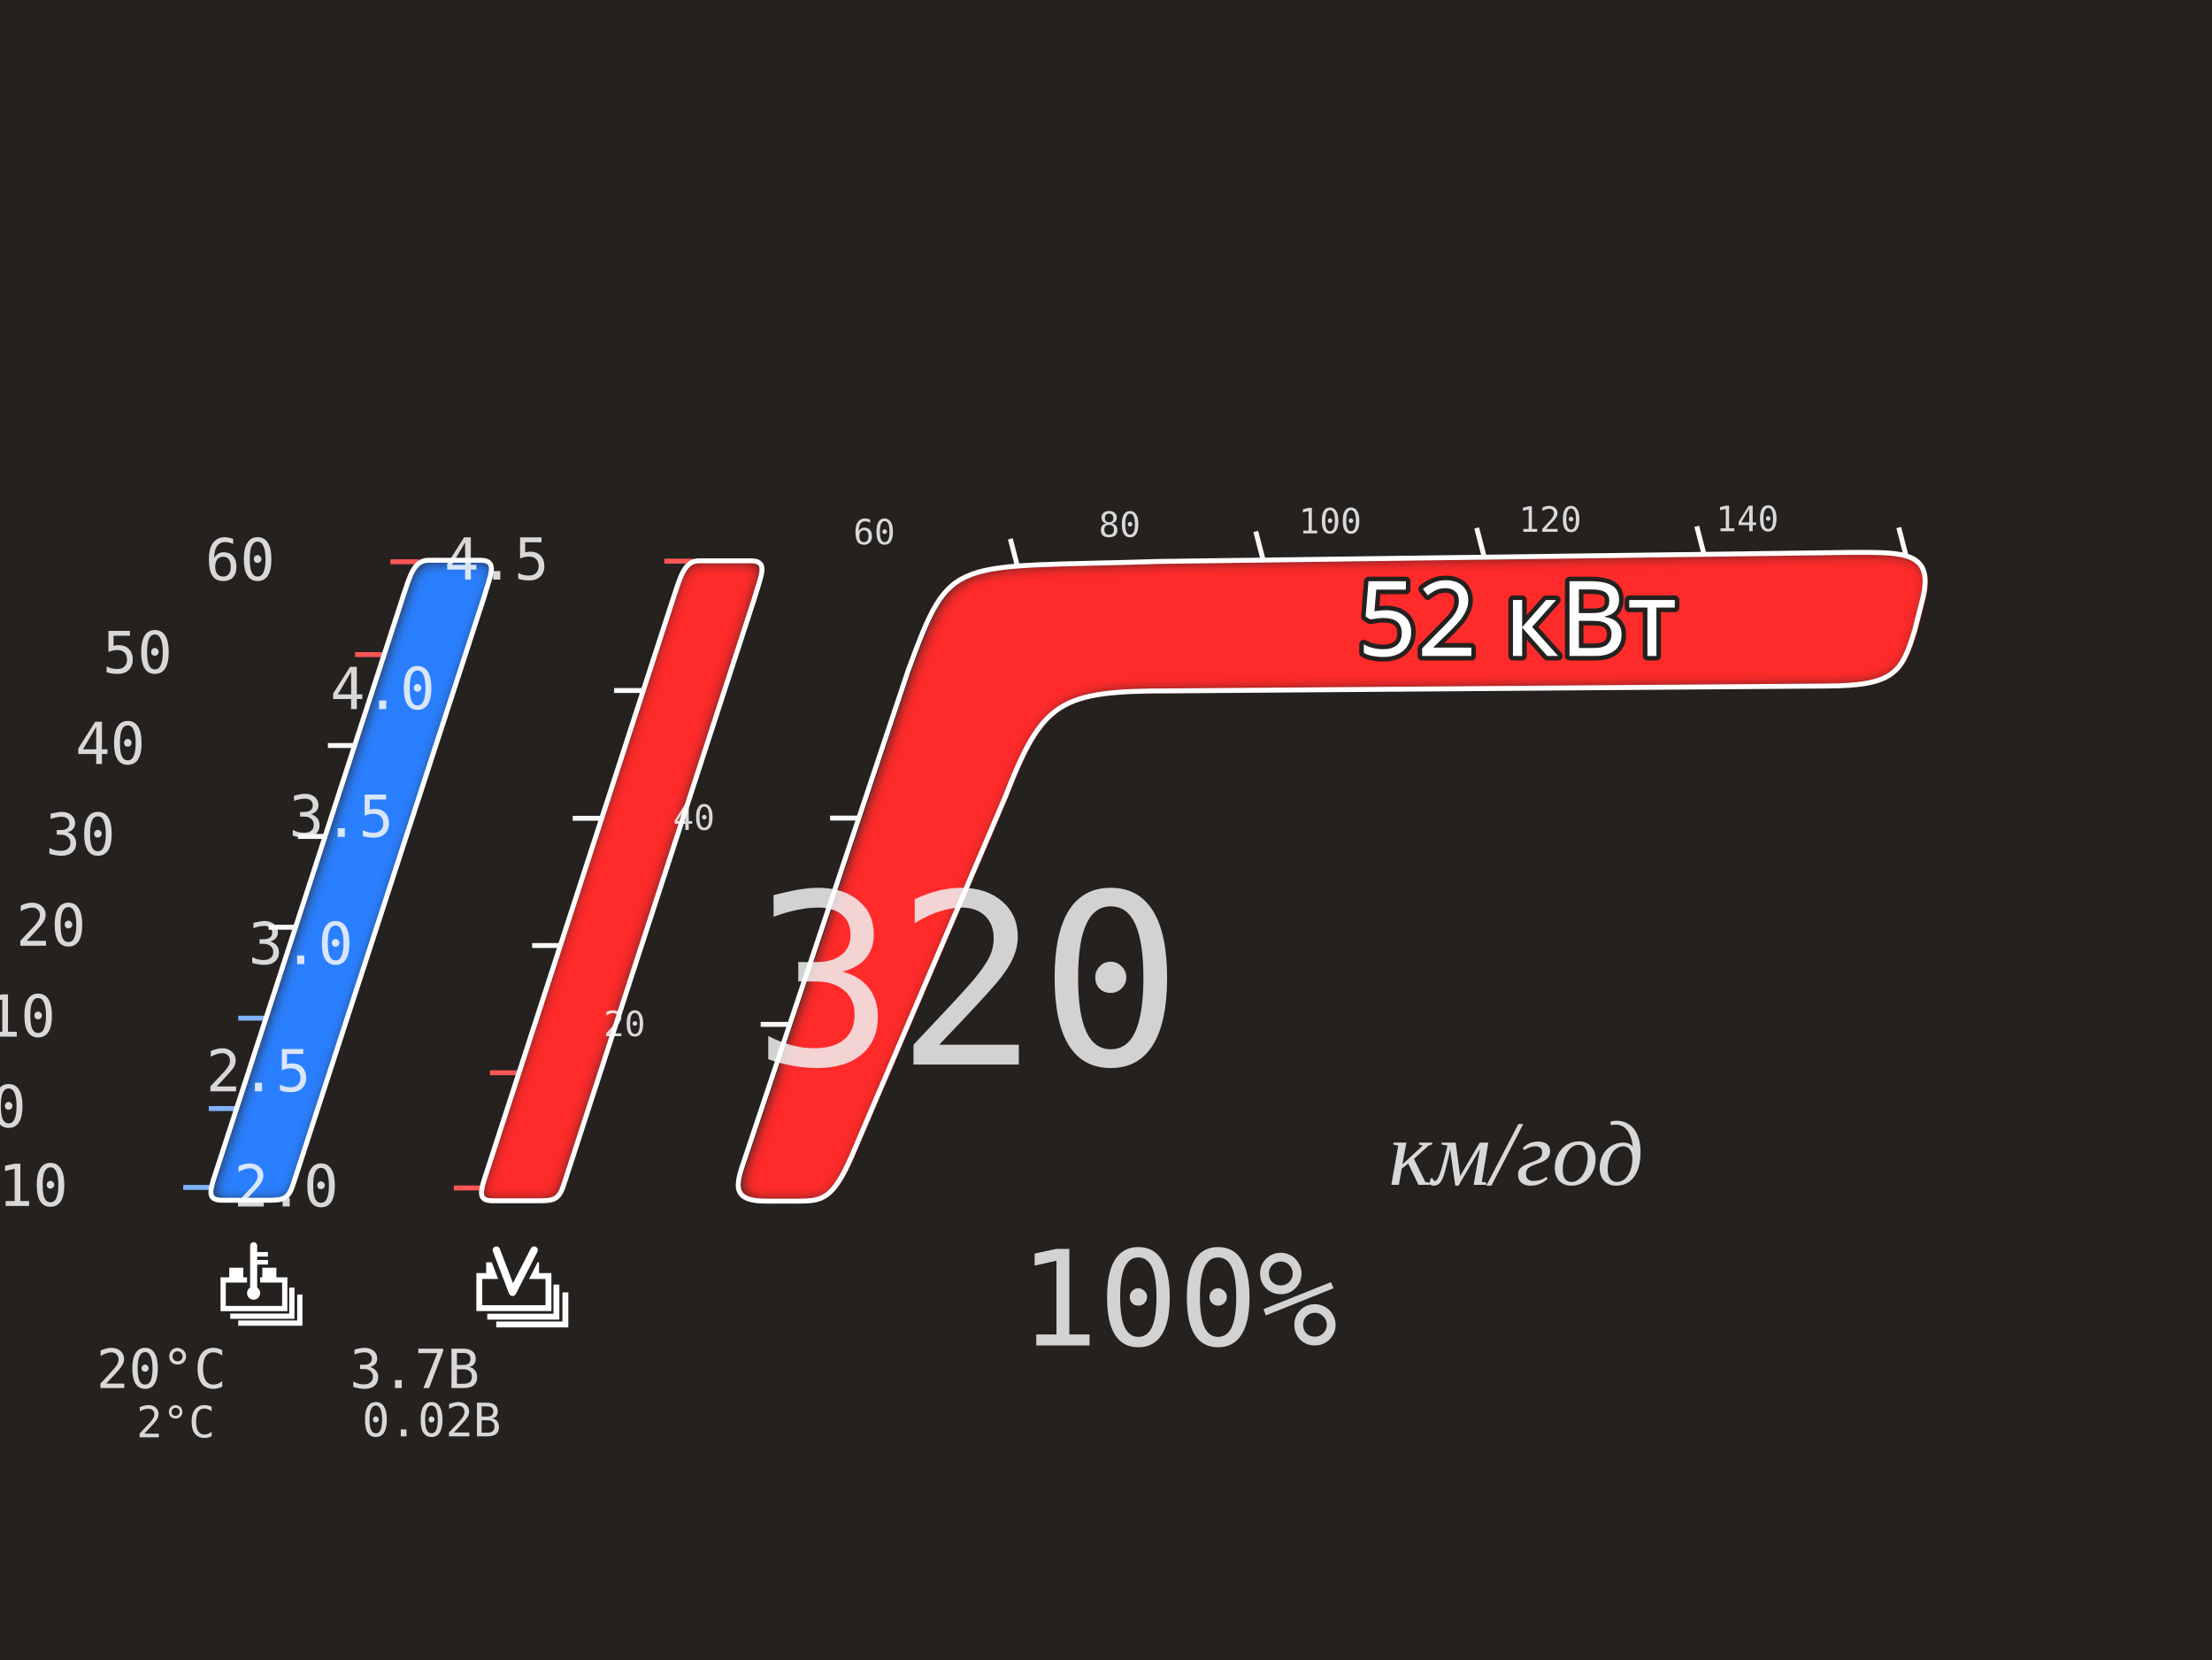
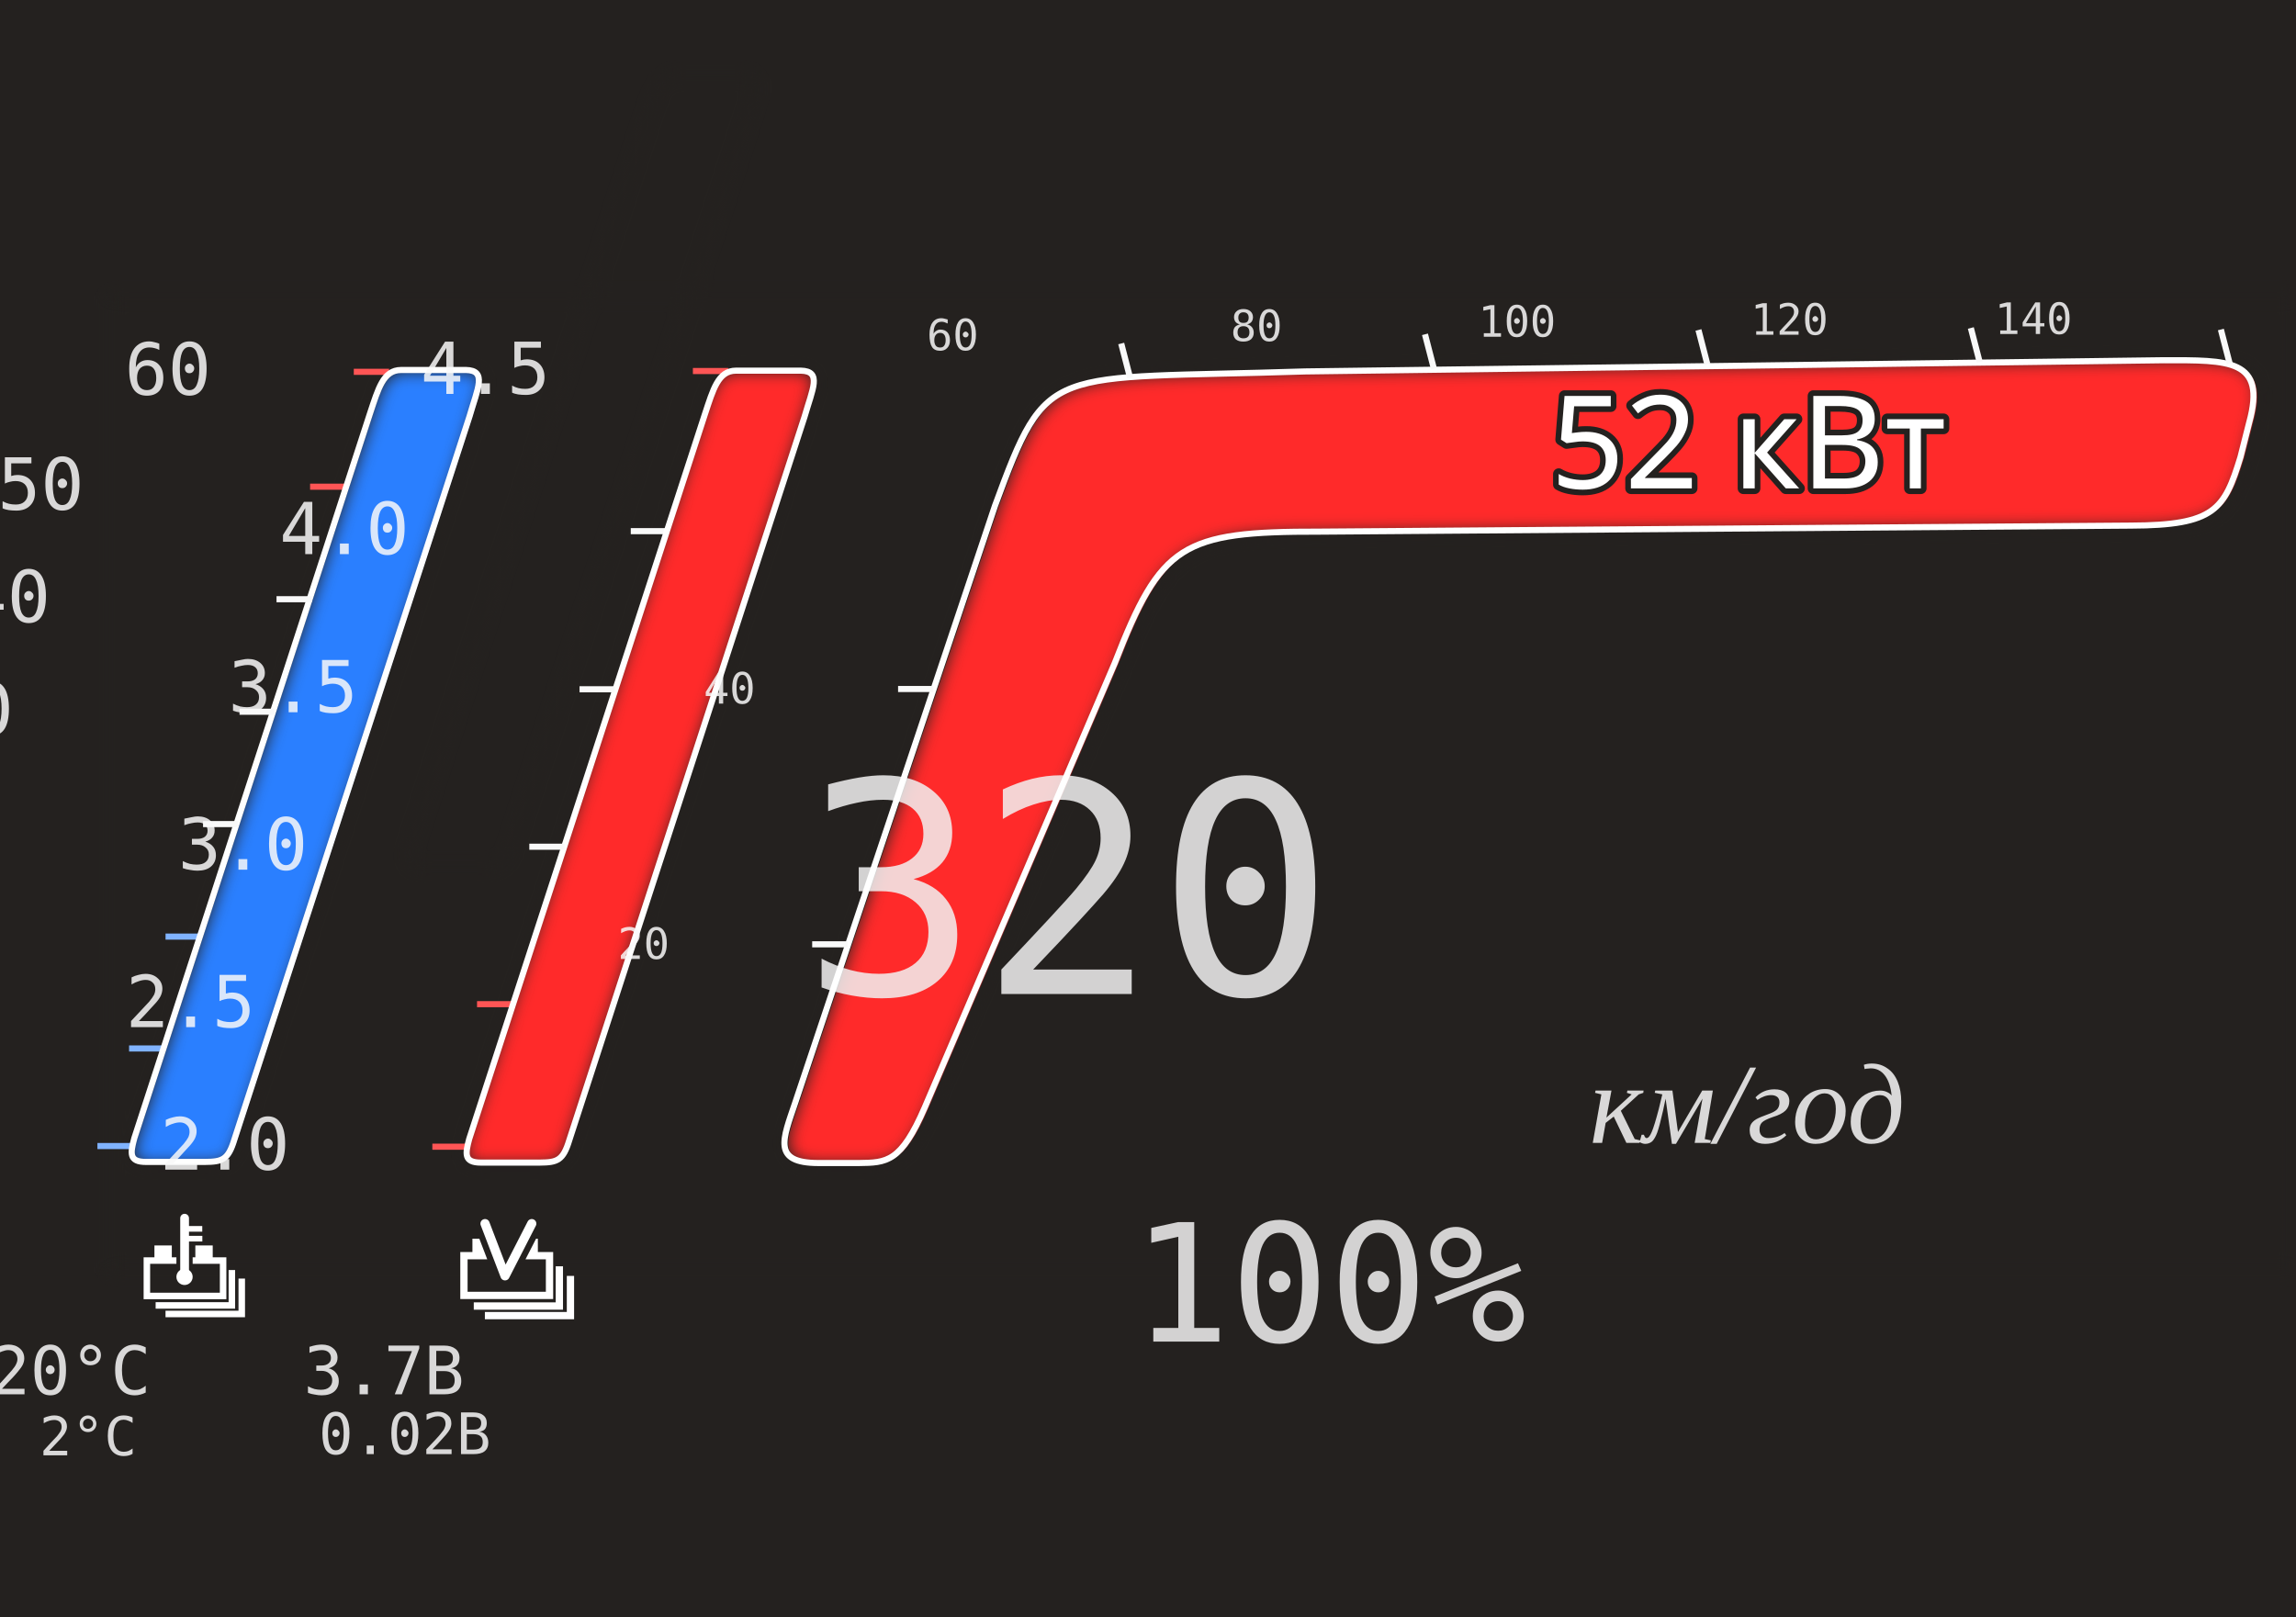
- <svg xmlns="http://www.w3.org/2000/svg" viewBox="0 0 169.333 127" version="1.1" id="svg1" xml:space="preserve">
+ <svg xmlns="http://www.w3.org/2000/svg" viewBox="8 20 142 100" version="1.1" id="svg1" xml:space="preserve">
  <defs id="defs1">
    <filter style="color-interpolation-filters: sRGB" id="filter1" x="-0.008" y="-0.016" width="1.017" height="1.032">
      <feGaussianBlur stdDeviation="0.496" id="feGaussianBlur1" />
    </filter>
  </defs>
  <rect style="fill:#2a7fff;fill-opacity:1;stroke:none;stroke-width:2.116;stroke-linecap:butt;stroke-linejoin:round;stroke-dasharray:none;stroke-dashoffset:17583.1;stroke-opacity:1;paint-order:stroke fill markers" id="batteryTemperature" width="11.878" height="51.962" x="43.875" y="44.989" transform="matrix(1,0,-0.311336,0.9502999,0,0)" />
  <rect style="fill:#ff2a2a;fill-opacity:1;stroke:none;stroke-width:2.116;stroke-linecap:butt;stroke-linejoin:round;stroke-dasharray:none;stroke-dashoffset:17583.1;stroke-opacity:1;paint-order:stroke fill markers" id="batteryVoltage" width="10.166" height="53.211" x="64.755" y="44.797" transform="matrix(1,0,-0.311336,0.9502999,0,0)" ry="1.533" />
  <path style="display:inline;fill:none;fill-opacity:1;stroke:#ff2a2a;stroke-width:14;stroke-linecap:butt;stroke-linejoin:round;stroke-dasharray:none;stroke-dashoffset:4652.2;stroke-opacity:1;paint-order:stroke fill markers" d="M 58.47,94.415 72.552,59.176 C 76.835,47.707 75.711,47.51 97.348,47.536 l 50.636,-0.13" id="powerValue" />
  <path id="" style="display:inline;fill:#24211f;fill-opacity:1;stroke:none;stroke-width:1.818;stroke-linecap:round;stroke-linejoin:round" d="M 0,-2 V 129 H 169.333 V -2 Z m 142.065,44.318 c 4.001,-0.001 6.365,-0.098 5.274,3.861 l -0.541,2.133 c -0.985,3.216 -1.562,4.223 -6.782,4.237 l -50.172,0.372 c -8.531,-0.016 -9.81,0.783 -12.663,8.123 L 65.424,88.55 c -1.471,3.401 -2.357,3.408 -4.08,3.429 h -2.484 c -2.899,-0.002 -2.207,-1.474 -1.447,-3.727 L 69.767,51.328 c 3.295,-8.948 3.161,-7.796 19.186,-8.316 z M 32.957,42.991 h 4.014 c 1.316,0.029 0.724,1.124 0.223,2.861 L 22.648,90.592 c -0.384,1.258 -0.738,1.379 -1.83,1.387 h -3.635 c -1.069,0 -0.967,-0.553 -0.721,-1.468 l 14.584,-44.857 c 0.501,-1.496 0.804,-2.658 1.912,-2.662 z m 20.52,0 h 4.014 c 1.316,0.029 0.724,1.124 0.223,2.861 L 43.167,90.592 c -0.384,1.258 -0.738,1.379 -1.83,1.387 h -3.635 c -1.069,0 -0.967,-0.553 -0.722,-1.468 l 14.585,-44.857 c 0.501,-1.496 0.804,-2.658 1.912,-2.662 z" />
  <path id="path1" style="display:inline;fill:#24211f;fill-opacity:1;stroke:none;stroke-width:1.818;stroke-linecap:round;stroke-linejoin:round;filter:url(#filter1)" d="M 14.758,38.32 V 98.648 H 156.906 V 38.32 Z m 127.307,3.998 c 4.001,-0.001 6.364,-0.097 5.273,3.861 l -0.539,2.133 c -0.985,3.216 -1.564,4.223 -6.783,4.236 l -50.172,0.373 c -8.531,-0.016 -9.809,0.783 -12.662,8.123 L 65.424,88.549 c -1.471,3.401 -2.357,3.409 -4.08,3.43 h -2.484 c -2.899,-0.002 -2.207,-1.473 -1.447,-3.727 L 69.768,51.328 c 3.295,-8.948 3.16,-7.796 19.186,-8.316 z M 32.957,42.99 h 4.014 c 1.316,0.029 0.724,1.124 0.223,2.861 L 22.648,90.592 c -0.384,1.258 -0.74,1.378 -1.832,1.387 h -3.635 c -1.069,0 -0.966,-0.552 -0.721,-1.467 L 31.045,45.654 c 0.501,-1.496 0.804,-2.66 1.912,-2.664 z m 20.52,0 h 4.014 c 1.316,0.029 0.724,1.124 0.223,2.861 L 43.168,90.592 c -0.384,1.258 -0.738,1.378 -1.83,1.387 h -3.637 c -1.069,0 -0.966,-0.552 -0.721,-1.467 L 51.564,45.654 c 0.501,-1.496 0.804,-2.66 1.912,-2.664 z M 49.93,24.654 h 4.014 c 1.316,0.029 0.724,1.124 0.223,2.861 L 39.622,72.256 c -0.384,1.258 -0.74,1.378 -1.832,1.387 h -3.635 c -1.069,0 -0.966,-0.552 -0.721,-1.467 L 48.018,27.318 c 0.501,-1.496 0.804,-2.66 1.912,-2.664 z" />
  <text style="font-style:normal;font-variant:normal;font-weight:normal;font-stretch:normal;font-size:18.231px;font-family:Consolas;-inkscape-font-specification:'Open Sans';text-align:end;writing-mode:lr-tb;direction:ltr;text-anchor:start;fill:#f2f2f2;fill-opacity:0.845;stroke-width:15.193;stroke-linejoin:round;stroke-dashoffset:17583.1;paint-order:stroke fill markers" x="93.455" id="text1">
    <tspan id="speedSpan" style="font-style:normal;font-variant:normal;font-weight:normal;font-stretch:normal;font-family:Consolas;-inkscape-font-specification:Consolas;text-align:end;text-anchor:end;stroke-width:15.193" x="123.455" y="81.489">320</tspan>
  </text>
  <text style="font-style:normal;font-variant:normal;font-weight:normal;font-stretch:normal;font-size:10.144px;font-family:Consolas;-inkscape-font-specification:'Open Sans';text-align:end;writing-mode:lr-tb;direction:ltr;text-anchor:start;fill:#f2f2f2;fill-opacity:0.845;stroke-width:8.453;stroke-linejoin:round;stroke-dashoffset:17583.1;paint-order:stroke fill markers" x="104.044" id="text1-1" y="57.651">
    <tspan id="socSpan" style="font-style:normal;font-variant:normal;font-weight:normal;font-stretch:normal;font-family:Consolas;-inkscape-font-specification:Consolas;text-align:end;text-anchor:end;stroke-width:8.453" x="120.736" y="102.99">100%</tspan>
  </text>
  <text style="font-style:normal;font-variant:normal;font-weight:normal;font-stretch:normal;font-size:8px;font-family:Consolas;-inkscape-font-specification:'Open Sans';text-align:end;writing-mode:lr-tb;direction:ltr;text-anchor:start;fill:#ffffff;fill-opacity:1;stroke:#24211f;stroke-width:0.7;stroke-linejoin:round;stroke-dasharray:none;stroke-dashoffset:17583.1;stroke-opacity:1;paint-order:stroke fill markers" x="112.823" id="text2">
    <tspan id="powerSpan" style="font-style:normal;font-variant:normal;font-weight:normal;font-stretch:normal;font-size:8px;font-family:Gadugi;-inkscape-font-specification:Gadugi;text-align:end;text-anchor:end;fill:#ffffff;fill-opacity:1;stroke:#24211f;stroke-width:0.7;stroke-dasharray:none;stroke-opacity:1" x="142.823" y="50.211">52 кВт</tspan>
  </text>
  <text style="font-style:normal;font-variant:normal;font-weight:normal;font-stretch:normal;font-size:4.134px;font-family:Consolas;-inkscape-font-specification:'Open Sans';text-align:end;writing-mode:lr-tb;direction:ltr;text-anchor:start;fill:#f9f9f9;fill-opacity:0.845;stroke-width:3.445;stroke-linejoin:round;stroke-dashoffset:17583.1;paint-order:stroke fill markers" x="37.379" id="text3">
    <tspan id="batteryVoltageSpan" style="font-style:normal;font-variant:normal;font-weight:normal;font-stretch:normal;-inkscape-font-specification:'Open Sans';text-align:end;text-anchor:end;fill:#f9f9f9;stroke-width:3.445" x="44.182" y="106.252">3.7В</tspan>
  </text>
  <text style="font-style:normal;font-variant:normal;font-weight:normal;font-stretch:normal;font-size:3.539px;font-family:Consolas;-inkscape-font-specification:'Open Sans';text-align:end;writing-mode:lr-tb;direction:ltr;text-anchor:start;fill:#f9f9f9;fill-opacity:0.845;stroke-width:2.95;stroke-linejoin:round;stroke-dashoffset:17583.1;paint-order:stroke fill markers" x="38.931" id="text3-2" y="18.988">
    <tspan id="batteryVoltageDiffSpan" style="font-style:normal;font-variant:normal;font-weight:normal;font-stretch:normal;-inkscape-font-specification:'Open Sans';text-align:end;text-anchor:end;fill:#f9f9f9;stroke-width:2.95" x="44.755" y="109.951">0.02В</tspan>
  </text>
  <text style="font-style:normal;font-variant:normal;font-weight:normal;font-stretch:normal;font-size:4.134px;font-family:Consolas;-inkscape-font-specification:'Open Sans';text-align:end;writing-mode:lr-tb;direction:ltr;text-anchor:start;fill:#f9f9f9;fill-opacity:0.845;stroke-width:3.445;stroke-linejoin:round;stroke-dashoffset:17583.1;paint-order:stroke fill markers" x="17.99" id="text4">
    <tspan id="batteryTemperatureSpan" style="font-style:normal;font-variant:normal;font-weight:normal;font-stretch:normal;-inkscape-font-specification:'Open Sans';text-align:end;text-anchor:end;fill:#f9f9f9;stroke-width:3.445" x="24.793" y="106.252">20°C</tspan>
  </text>
  <text style="font-style:normal;font-variant:normal;font-weight:normal;font-stretch:normal;font-size:3.332px;font-family:Consolas;-inkscape-font-specification:'Open Sans';text-align:end;writing-mode:lr-tb;direction:ltr;text-anchor:start;fill:#f9f9f9;fill-opacity:0.845;stroke-width:2.777;stroke-linejoin:round;stroke-dashoffset:17583.1;paint-order:stroke fill markers" x="16.988" id="text4-6" y="24.389">
    <tspan id="batteryTemperatureDiffSpan" style="font-style:normal;font-variant:normal;font-weight:normal;font-stretch:normal;-inkscape-font-specification:'Open Sans';text-align:end;text-anchor:end;fill:#f9f9f9;stroke-width:2.777" x="22.471" y="110.022">2°C</tspan>
  </text>
  <text style="font-style:normal;font-variant:normal;font-weight:normal;font-stretch:normal;font-size:4.442px;font-family:Consolas;-inkscape-font-specification:'Open Sans';text-align:end;writing-mode:lr-tb;direction:ltr;text-anchor:start;fill:#f9f9f9;fill-opacity:0.845;stroke-width:3.702;stroke-linejoin:round;stroke-dashoffset:17583.1;paint-order:stroke fill markers" x="5.92" y="92.309" id="text1-5-4-2">
    <tspan id="tspan1-9-8-7" style="font-style:normal;font-variant:normal;font-weight:normal;font-stretch:normal;-inkscape-font-specification:'Open Sans';text-align:end;text-anchor:end;fill:#f9f9f9;stroke-width:3.702" x="13.229" y="92.309">-10</tspan>
  </text>
  <text style="       font-size: 7.056px;       text-align: start;       writing-mode: lr-tb;       direction: ltr;       text-anchor: start;       fill: #f9f9f9;       fill-opacity: 0.845;       stroke-width: 15.193;       stroke-linejoin: round;       stroke-dashoffset: 17583.1;       paint-order: stroke fill markers;     " x="99.251" y="90.699" id="text1-8">
    <tspan id="tspan1-2" style="         font-style: italic;         font-variant: normal;         font-weight: normal;         font-stretch: normal;         font-size: 7.056px;         -inkscape-font-specification: &quot;Open Sans Italic&quot;;         stroke-width: 15.193;         fill: #f9f9f9;       " x="99.251" y="90.699">
 
 км/год

 </tspan>
  </text>
  <path style="fill:#f9f9f9;stroke:#80b3ff;stroke-width:0.378;stroke-linecap:butt;stroke-linejoin:miter;stroke-dasharray:none;stroke-opacity:1" d="m 14.025,90.892 h 2.183" id="path2" />
  <g id="g3" transform="translate(0.4474228,-1.782501)">
    <text style="font-style:normal;font-variant:normal;font-weight:normal;font-stretch:normal;font-size:4.442px;font-family:Consolas;-inkscape-font-specification:'Open Sans';text-align:end;writing-mode:lr-tb;direction:ltr;text-anchor:start;fill:#f9f9f9;fill-opacity:0.845;stroke-width:3.702;stroke-linejoin:round;stroke-dashoffset:17583.1;paint-order:stroke fill markers" x="18.818" y="53.306" id="text1-5-4-2-9-7-0">
      <tspan id="tspan1-9-8-7-98-1-3" style="font-style:normal;font-variant:normal;font-weight:normal;font-stretch:normal;-inkscape-font-specification:'Open Sans';text-align:end;text-anchor:end;fill:#f9f9f9;stroke-width:3.702" x="26.127" y="53.306">50</tspan>
    </text>
    <path style="fill:#f9f9f9;stroke:#ff5555;stroke-width:0.378;stroke-linecap:butt;stroke-linejoin:miter;stroke-dasharray:none;stroke-opacity:1" d="m 26.731,51.889 h 2.183" id="path2-8-8-7" />
  </g>
  <text style="font-style:normal;font-variant:normal;font-weight:normal;font-stretch:normal;font-size:4.442px;font-family:Consolas;-inkscape-font-specification:'Open Sans';text-align:end;writing-mode:lr-tb;direction:ltr;text-anchor:start;fill:#f9f9f9;fill-opacity:0.845;stroke-width:3.702;stroke-linejoin:round;stroke-dashoffset:17583.1;paint-order:stroke fill markers" x="21.776" y="44.417" id="text1-5-4-2-9-7-0-3">
    <tspan id="tspan1-9-8-7-98-1-3-9" style="font-style:normal;font-variant:normal;font-weight:normal;font-stretch:normal;-inkscape-font-specification:'Open Sans';text-align:end;text-anchor:end;fill:#f9f9f9;stroke-width:3.702" x="29.085" y="44.417">60</tspan>
  </text>
  <path style="fill:#ff8080;stroke:#ff5555;stroke-width:0.378;stroke-linecap:butt;stroke-linejoin:miter;stroke-dasharray:none;stroke-opacity:1" d="m 29.881,43 h 2.183" id="path2-8-8-7-2" />
  <g id="g10" transform="translate(-10.74846,32.9675)">
    <text style="font-style:normal;font-variant:normal;font-weight:normal;font-stretch:normal;font-size:4.442px;font-family:Consolas;-inkscape-font-specification:'Open Sans';text-align:end;writing-mode:lr-tb;direction:ltr;text-anchor:start;fill:#f9f9f9;fill-opacity:0.845;stroke-width:3.702;stroke-linejoin:round;stroke-dashoffset:17583.1;paint-order:stroke fill markers" x="18.818" y="53.306" id="text9">
      <tspan id="tspan9" style="font-style:normal;font-variant:normal;font-weight:normal;font-stretch:normal;-inkscape-font-specification:'Open Sans';text-align:end;text-anchor:end;fill:#f9f9f9;stroke-width:3.702" x="26.127" y="53.306">0</tspan>
    </text>
    <path style="fill:#f9f9f9;stroke:#80b3ff;stroke-width:0.378;stroke-linecap:butt;stroke-linejoin:miter;stroke-dasharray:none;stroke-opacity:1" d="m 26.731,51.889 h 2.183" id="path10" />
  </g>
  <g id="g9" transform="translate(-8.492784,26.0475)">
    <text style="font-style:normal;font-variant:normal;font-weight:normal;font-stretch:normal;font-size:4.442px;font-family:Consolas;-inkscape-font-specification:'Open Sans';text-align:end;writing-mode:lr-tb;direction:ltr;text-anchor:start;fill:#f9f9f9;fill-opacity:0.845;stroke-width:3.702;stroke-linejoin:round;stroke-dashoffset:17583.1;paint-order:stroke fill markers" x="18.818" y="53.306" id="text8">
      <tspan id="tspan8" style="font-style:normal;font-variant:normal;font-weight:normal;font-stretch:normal;-inkscape-font-specification:'Open Sans';text-align:end;text-anchor:end;fill:#f9f9f9;stroke-width:3.702" x="26.127" y="53.306">10</tspan>
    </text>
    <path style="fill:#f9f9f9;stroke:#80b3ff;stroke-width:0.378;stroke-linecap:butt;stroke-linejoin:miter;stroke-dasharray:none;stroke-opacity:1" d="m 26.731,51.889 h 2.183" id="path9" />
  </g>
  <path d="m 32.804,42.886 h 4.014 c 1.316,0.029 0.724,1.124 0.223,2.861 L 22.495,90.488 c -0.384,1.258 -0.74,1.378 -1.832,1.387 h -3.635 c -1.069,0 -0.966,-0.552 -0.721,-1.467 L 30.892,45.551 c 0.501,-1.496 0.804,-2.66 1.912,-2.664 z" style="display:inline;fill:none;fill-opacity:1;stroke:#ffffff;stroke-width:0.378;stroke-linecap:round;stroke-linejoin:round;stroke-dasharray:none" id="path1-7" />
  <text style="font-style:normal;font-variant:normal;font-weight:normal;font-stretch:normal;font-size:4.442px;font-family:Consolas;-inkscape-font-specification:'Open Sans';text-align:end;writing-mode:lr-tb;direction:ltr;text-anchor:start;fill:#f9f9f9;fill-opacity:0.845;stroke-width:3.702;stroke-linejoin:round;stroke-dashoffset:17583.1;paint-order:stroke fill markers" x="26.634" y="92.351" id="text1-5-4-2-0">
    <tspan id="tspan1-9-8-7-5" style="font-style:normal;font-variant:normal;font-weight:normal;font-stretch:normal;-inkscape-font-specification:'Open Sans';text-align:end;text-anchor:end;fill:#f9f9f9;stroke-width:3.702" x="33.943" y="92.351">2.0</tspan>
  </text>
  <path style="fill:#f9f9f9;stroke:#ff5555;stroke-width:0.378;stroke-linecap:butt;stroke-linejoin:miter;stroke-dasharray:none;stroke-opacity:1" d="m 34.739,90.933 h 2.183" id="path2-1" />
  <g id="g11" transform="translate(-9.227573,-41.34834)">
    <text style="font-style:normal;font-variant:normal;font-weight:normal;font-stretch:normal;font-size:4.442px;font-family:Consolas;-inkscape-font-specification:'Open Sans';text-align:end;writing-mode:lr-tb;direction:ltr;text-anchor:start;fill:#f9f9f9;fill-opacity:0.845;stroke-width:3.702;stroke-linejoin:round;stroke-dashoffset:17583.1;paint-order:stroke fill markers" x="48.599" y="95.622" id="text1-5-4-2-9-1">
      <tspan id="tspan1-9-8-7-98-4" style="font-style:normal;font-variant:normal;font-weight:normal;font-stretch:normal;-inkscape-font-specification:'Open Sans';text-align:end;text-anchor:end;fill:#f9f9f9;stroke-width:3.702" x="55.909" y="95.622">4.0</tspan>
    </text>
    <path style="fill:#aaeeff;stroke:#f9f9f9;stroke-width:0.378;stroke-linecap:butt;stroke-linejoin:miter;stroke-dasharray:none;stroke-opacity:1" d="m 56.238,94.205 h 2.183" id="path2-8-5" />
  </g>
  <text style="font-style:normal;font-variant:normal;font-weight:normal;font-stretch:normal;font-size:4.442px;font-family:Consolas;-inkscape-font-specification:'Open Sans';text-align:end;writing-mode:lr-tb;direction:ltr;text-anchor:start;fill:#f9f9f9;fill-opacity:0.845;stroke-width:3.702;stroke-linejoin:round;stroke-dashoffset:17583.1;paint-order:stroke fill markers" x="42.749" y="44.368" id="text1-5-4-2-9-7-0-3-9">
    <tspan id="tspan1-9-8-7-98-1-3-9-9" style="font-style:normal;font-variant:normal;font-weight:normal;font-stretch:normal;-inkscape-font-specification:'Open Sans';text-align:end;text-anchor:end;fill:#f9f9f9;stroke-width:3.702" x="50.059" y="44.368">4.5</tspan>
  </text>
  <path style="fill:#ff8080;stroke:#ff5555;stroke-width:0.378;stroke-linecap:butt;stroke-linejoin:miter;stroke-dasharray:none;stroke-opacity:1" d="m 50.854,42.951 h 2.183" id="path2-8-8-7-2-9" />
  <g id="g14" transform="translate(-18.73477,-12.08834)">
    <text style="font-style:normal;font-variant:normal;font-weight:normal;font-stretch:normal;font-size:4.442px;font-family:Consolas;-inkscape-font-specification:'Open Sans';text-align:end;writing-mode:lr-tb;direction:ltr;text-anchor:start;fill:#f9f9f9;fill-opacity:0.845;stroke-width:3.702;stroke-linejoin:round;stroke-dashoffset:17583.1;paint-order:stroke fill markers" x="48.599" y="95.622" id="text13">
      <tspan id="tspan13" style="font-style:normal;font-variant:normal;font-weight:normal;font-stretch:normal;-inkscape-font-specification:'Open Sans';text-align:end;text-anchor:end;fill:#f9f9f9;stroke-width:3.702" x="55.909" y="95.622">2.5</tspan>
    </text>
    <path style="fill:#aaeeff;stroke:#ff5555;stroke-width:0.378;stroke-linecap:butt;stroke-linejoin:miter;stroke-dasharray:none;stroke-opacity:1" d="m 56.238,94.205 h 2.183" id="path13" />
  </g>
  <path d="m 53.518,42.928 h 4.014 c 1.316,0.029 0.724,1.124 0.223,2.861 L 43.209,90.529 c -0.384,1.258 -0.74,1.379 -1.832,1.387 h -3.635 c -1.069,0 -0.966,-0.552 -0.721,-1.467 L 51.606,45.592 c 0.501,-1.496 0.804,-2.66 1.912,-2.664 z" style="display:inline;fill:none;fill-opacity:1;stroke:#ffffff;stroke-width:0.378;stroke-linecap:round;stroke-linejoin:round;stroke-dasharray:none" id="path1-7-9" />
  <path d="m 141.831,42.283 c 4.001,-0.001 6.364,-0.097 5.273,3.861 l -0.539,2.133 c -0.985,3.216 -1.564,4.223 -6.783,4.236 l -50.172,0.373 c -8.531,-0.016 -9.809,0.783 -12.662,8.123 l -11.758,27.504 c -1.471,3.401 -2.357,3.409 -4.08,3.43 h -2.484 c -2.899,-0.002 -2.207,-1.473 -1.447,-3.727 l 12.355,-36.924 c 3.295,-8.948 3.16,-7.796 19.186,-8.316 z" style="display:inline;fill:none;fill-opacity:1;stroke:#ffffff;stroke-width:0.378;stroke-linecap:round;stroke-linejoin:round;stroke-dasharray:none" id="path1-9" />
  <g id="g2" transform="translate(2.093574,0.6923904)">
    <text style="font-style:normal;font-variant:normal;font-weight:normal;font-stretch:normal;font-size:2.667px;font-family:Consolas;-inkscape-font-specification:'Open Sans';text-align:end;writing-mode:lr-tb;direction:ltr;text-anchor:start;fill:#f9f9f9;fill-opacity:0.845;stroke-width:3.702;stroke-linejoin:round;stroke-dashoffset:17583.1;paint-order:stroke fill markers" x="48.032" y="78.623" id="text1-5-4-2-9-7-2">
      <tspan id="tspan1-9-8-7-98-1-5" style="font-style:normal;font-variant:normal;font-weight:normal;font-stretch:normal;font-size:2.667px;-inkscape-font-specification:'Open Sans';text-align:end;text-anchor:end;fill:#f9f9f9;stroke-width:3.702" x="55.341" y="78.623">20</tspan>
    </text>
    <path style="fill:#f9f9f9;stroke:#f9f9f9;stroke-width:0.378;stroke-linecap:butt;stroke-linejoin:miter;stroke-dasharray:none;stroke-opacity:1" d="m 56.137,77.721 h 2.183" id="path2-8-8-97" />
  </g>
  <g id="g2-7" transform="translate(7.406142,-15.10007)">
    <text style="font-style:normal;font-variant:normal;font-weight:normal;font-stretch:normal;font-size:2.667px;font-family:Consolas;-inkscape-font-specification:'Open Sans';text-align:end;writing-mode:lr-tb;direction:ltr;text-anchor:start;fill:#f9f9f9;fill-opacity:0.845;stroke-width:3.702;stroke-linejoin:round;stroke-dashoffset:17583.1;paint-order:stroke fill markers" x="48.032" y="78.623" id="text1-5-4-2-9-7-2-2">
      <tspan id="tspan1-9-8-7-98-1-5-2" style="font-style:normal;font-variant:normal;font-weight:normal;font-stretch:normal;font-size:2.667px;-inkscape-font-specification:'Open Sans';text-align:end;text-anchor:end;fill:#f9f9f9;stroke-width:3.702" x="55.341" y="78.623">40</tspan>
    </text>
    <path style="fill:#f9f9f9;stroke:#f9f9f9;stroke-width:0.378;stroke-linecap:butt;stroke-linejoin:miter;stroke-dasharray:none;stroke-opacity:1" d="m 56.137,77.721 h 2.183" id="path2-8-8-97-8" />
  </g>
  <g id="g2-7-5" transform="translate(19.54123,-35.43744)">
    <text style="font-style:normal;font-variant:normal;font-weight:normal;font-stretch:normal;font-size:2.667px;font-family:Consolas;-inkscape-font-specification:'Open Sans';text-align:end;writing-mode:lr-tb;direction:ltr;text-anchor:start;fill:#f9f9f9;fill-opacity:0.845;stroke-width:3.702;stroke-linejoin:round;stroke-dashoffset:17583.1;paint-order:stroke fill markers" x="49.704" y="77.104" id="text1-5-4-2-9-7-2-2-2">
      <tspan id="tspan1-9-8-7-98-1-5-2-2" style="font-style:normal;font-variant:normal;font-weight:normal;font-stretch:normal;font-size:2.667px;-inkscape-font-specification:'Open Sans';text-align:end;text-anchor:end;fill:#f9f9f9;stroke-width:3.702" x="57.013" y="77.104">60</tspan>
    </text>
    <path style="fill:#f9f9f9;stroke:#f9f9f9;stroke-width:0.378;stroke-linecap:butt;stroke-linejoin:miter;stroke-dasharray:none;stroke-opacity:1" d="m 57.802,76.686 0.547,2.113" id="path2-8-8-97-8-4" />
  </g>
  <g id="g2-7-5-6" transform="translate(38.32834,-36.00561)">
    <text style="font-style:normal;font-variant:normal;font-weight:normal;font-stretch:normal;font-size:2.667px;font-family:Consolas;-inkscape-font-specification:'Open Sans';text-align:end;writing-mode:lr-tb;direction:ltr;text-anchor:start;fill:#f9f9f9;fill-opacity:0.845;stroke-width:3.702;stroke-linejoin:round;stroke-dashoffset:17583.1;paint-order:stroke fill markers" x="49.704" y="77.104" id="text1-5-4-2-9-7-2-2-2-1">
      <tspan id="tspan1-9-8-7-98-1-5-2-2-9" style="font-style:normal;font-variant:normal;font-weight:normal;font-stretch:normal;font-size:2.667px;-inkscape-font-specification:'Open Sans';text-align:end;text-anchor:end;fill:#f9f9f9;stroke-width:3.702" x="57.013" y="77.104">80</tspan>
    </text>
    <path style="fill:#f9f9f9;stroke:#f9f9f9;stroke-width:0.378;stroke-linecap:butt;stroke-linejoin:miter;stroke-dasharray:none;stroke-opacity:1" d="m 57.802,76.686 0.547,2.113" id="path2-8-8-97-8-4-6" />
  </g>
  <g id="g2-7-5-64" transform="translate(72.08803,-36.39828)">
    <text style="font-style:normal;font-variant:normal;font-weight:normal;font-stretch:normal;font-size:2.667px;font-family:Consolas;-inkscape-font-specification:'Open Sans';text-align:end;writing-mode:lr-tb;direction:ltr;text-anchor:start;fill:#f9f9f9;fill-opacity:0.845;stroke-width:3.702;stroke-linejoin:round;stroke-dashoffset:17583.1;paint-order:stroke fill markers" x="49.704" y="77.104" id="text1-5-4-2-9-7-2-2-2-7">
      <tspan id="tspan1-9-8-7-98-1-5-2-2-4" style="font-style:normal;font-variant:normal;font-weight:normal;font-stretch:normal;font-size:2.667px;-inkscape-font-specification:'Open Sans';text-align:end;text-anchor:end;fill:#f9f9f9;stroke-width:3.702" x="57.013" y="77.104">120</tspan>
    </text>
    <path style="fill:#f9f9f9;stroke:#f9f9f9;stroke-width:0.378;stroke-linecap:butt;stroke-linejoin:miter;stroke-dasharray:none;stroke-opacity:1" d="m 57.802,76.686 0.547,2.113" id="path2-8-8-97-8-4-5" />
  </g>
  <g id="g2-7-5-1" transform="translate(88.57003,-35.69445)">
    <text style="font-style:normal;font-variant:normal;font-weight:normal;font-stretch:normal;font-size:2.667px;font-family:Consolas;-inkscape-font-specification:'Open Sans';text-align:end;writing-mode:lr-tb;direction:ltr;text-anchor:start;fill:#f9f9f9;fill-opacity:0.845;stroke-width:3.702;stroke-linejoin:round;stroke-dashoffset:17583.1;paint-order:stroke fill markers" x="48.312" y="76.355" id="text1-5-4-2-9-7-2-2-2-9">
      <tspan id="tspan1-9-8-7-98-1-5-2-2-1" style="font-style:normal;font-variant:normal;font-weight:normal;font-stretch:normal;font-size:2.667px;-inkscape-font-specification:'Open Sans';text-align:end;text-anchor:end;fill:#f9f9f9;stroke-width:3.702" x="55.621" y="76.355">140</tspan>
    </text>
    <path style="fill:#f9f9f9;stroke:#f9f9f9;stroke-width:0.378;stroke-linecap:butt;stroke-linejoin:miter;stroke-dasharray:none;stroke-opacity:1" d="m 56.784,76.077 0.547,2.113" id="path2-8-8-97-8-4-0" />
  </g>
  <g id="g2-7-5-0" transform="translate(55.24196,-36.27599)">
    <text style="font-style:normal;font-variant:normal;font-weight:normal;font-stretch:normal;font-size:2.667px;font-family:Consolas;-inkscape-font-specification:'Open Sans';text-align:end;writing-mode:lr-tb;direction:ltr;text-anchor:start;fill:#f9f9f9;fill-opacity:0.845;stroke-width:3.702;stroke-linejoin:round;stroke-dashoffset:17583.1;paint-order:stroke fill markers" x="49.704" y="77.104" id="text1-5-4-2-9-7-2-2-2-3">
      <tspan id="tspan1-9-8-7-98-1-5-2-2-99" style="font-style:normal;font-variant:normal;font-weight:normal;font-stretch:normal;font-size:2.667px;-inkscape-font-specification:'Open Sans';text-align:end;text-anchor:end;fill:#f9f9f9;stroke-width:3.702" x="57.013" y="77.104">100</tspan>
    </text>
    <path style="fill:#f9f9f9;stroke:#f9f9f9;stroke-width:0.378;stroke-linecap:butt;stroke-linejoin:miter;stroke-dasharray:none;stroke-opacity:1" d="m 57.802,76.686 0.547,2.113" id="path2-8-8-97-8-4-4" />
  </g>
  <g id="g6" transform="translate(-1.629897,5.177499)">
    <text style="font-style:normal;font-variant:normal;font-weight:normal;font-stretch:normal;font-size:4.442px;font-family:Consolas;-inkscape-font-specification:'Open Sans';text-align:end;writing-mode:lr-tb;direction:ltr;text-anchor:start;fill:#f9f9f9;fill-opacity:0.845;stroke-width:3.702;stroke-linejoin:round;stroke-dashoffset:17583.1;paint-order:stroke fill markers" x="18.818" y="53.306" id="text5">
      <tspan id="tspan3" style="font-style:normal;font-variant:normal;font-weight:normal;font-stretch:normal;-inkscape-font-specification:'Open Sans';text-align:end;text-anchor:end;fill:#f9f9f9;stroke-width:3.702" x="26.127" y="53.306">40</tspan>
    </text>
    <path style="fill:#f9f9f9;stroke:#f9f9f9;stroke-width:0.378;stroke-linecap:butt;stroke-linejoin:miter;stroke-dasharray:none;stroke-opacity:1" d="m 26.731,51.889 h 2.183" id="path6" />
  </g>
  <g id="g7" transform="translate(-3.917526,12.1375)">
    <text style="font-style:normal;font-variant:normal;font-weight:normal;font-stretch:normal;font-size:4.442px;font-family:Consolas;-inkscape-font-specification:'Open Sans';text-align:end;writing-mode:lr-tb;direction:ltr;text-anchor:start;fill:#f9f9f9;fill-opacity:0.845;stroke-width:3.702;stroke-linejoin:round;stroke-dashoffset:17583.1;paint-order:stroke fill markers" x="18.818" y="53.306" id="text6">
      <tspan id="tspan6" style="font-style:normal;font-variant:normal;font-weight:normal;font-stretch:normal;-inkscape-font-specification:'Open Sans';text-align:end;text-anchor:end;fill:#f9f9f9;stroke-width:3.702" x="26.127" y="53.306">30</tspan>
    </text>
    <path style="fill:#f9f9f9;stroke:#f9f9f9;stroke-width:0.378;stroke-linecap:butt;stroke-linejoin:miter;stroke-dasharray:none;stroke-opacity:1" d="m 26.731,51.889 h 2.183" id="path7" />
  </g>
  <g id="g8" transform="translate(-6.173196,19.0875)">
    <text style="font-style:normal;font-variant:normal;font-weight:normal;font-stretch:normal;font-size:4.442px;font-family:Consolas;-inkscape-font-specification:'Open Sans';text-align:end;writing-mode:lr-tb;direction:ltr;text-anchor:start;fill:#f9f9f9;fill-opacity:0.845;stroke-width:3.702;stroke-linejoin:round;stroke-dashoffset:17583.1;paint-order:stroke fill markers" x="18.818" y="53.306" id="text7">
      <tspan id="tspan7" style="font-style:normal;font-variant:normal;font-weight:normal;font-stretch:normal;-inkscape-font-specification:'Open Sans';text-align:end;text-anchor:end;fill:#f9f9f9;stroke-width:3.702" x="26.127" y="53.306">20</tspan>
    </text>
    <path style="fill:#f9f9f9;stroke:#f9f9f9;stroke-width:0.378;stroke-linecap:butt;stroke-linejoin:miter;stroke-dasharray:none;stroke-opacity:1" d="m 26.731,51.889 h 2.183" id="path8" />
  </g>
  <g id="g12" transform="translate(-12.39664,-31.56834)">
    <text style="font-style:normal;font-variant:normal;font-weight:normal;font-stretch:normal;font-size:4.442px;font-family:Consolas;-inkscape-font-specification:'Open Sans';text-align:end;writing-mode:lr-tb;direction:ltr;text-anchor:start;fill:#f9f9f9;fill-opacity:0.845;stroke-width:3.702;stroke-linejoin:round;stroke-dashoffset:17583.1;paint-order:stroke fill markers" x="48.599" y="95.622" id="text11">
      <tspan id="tspan11" style="font-style:normal;font-variant:normal;font-weight:normal;font-stretch:normal;-inkscape-font-specification:'Open Sans';text-align:end;text-anchor:end;fill:#f9f9f9;stroke-width:3.702" x="55.909" y="95.622">3.5</tspan>
    </text>
    <path style="fill:#aaeeff;stroke:#f9f9f9;stroke-width:0.378;stroke-linecap:butt;stroke-linejoin:miter;stroke-dasharray:none;stroke-opacity:1" d="m 56.238,94.205 h 2.183" id="path11" />
  </g>
  <g id="g13" transform="translate(-15.50179,-21.82834)">
    <text style="font-style:normal;font-variant:normal;font-weight:normal;font-stretch:normal;font-size:4.442px;font-family:Consolas;-inkscape-font-specification:'Open Sans';text-align:end;writing-mode:lr-tb;direction:ltr;text-anchor:start;fill:#f9f9f9;fill-opacity:0.845;stroke-width:3.702;stroke-linejoin:round;stroke-dashoffset:17583.1;paint-order:stroke fill markers" x="48.599" y="95.622" id="text12">
      <tspan id="tspan12" style="font-style:normal;font-variant:normal;font-weight:normal;font-stretch:normal;-inkscape-font-specification:'Open Sans';text-align:end;text-anchor:end;fill:#f9f9f9;stroke-width:3.702" x="55.909" y="95.622">3.0</tspan>
    </text>
    <path style="fill:#aaeeff;stroke:#f9f9f9;stroke-width:0.378;stroke-linecap:butt;stroke-linejoin:miter;stroke-dasharray:none;stroke-opacity:1" d="m 56.238,94.205 h 2.183" id="path12" />
  </g>
  <g style="fill:none" id="g15" transform="matrix(0.00873906,0,0,0.00873906,16.8827,95.08381)">
    <path fill="#ffffff" fill-rule="evenodd" d="m 99.5,224 h -23 v 84 H 0 V 604.5 H 585.5 V 308 H 489 V 224 H 366 v 84 h -19 v 46 H 539.5 V 558.5 H 46 V 354 h 186 v -46 h -32.5 v -84 z m 54,84 h -31 v -38 h 31 z M 443,270 v 38 H 412 V 270 Z M 647.5,648.5 V 398 h -46 V 625.5 H 85 v 46 h 562.5 z m 70,60.5 V 458.5 h -46 V 686 H 155 v 46 h 562.5 z" clip-rule="evenodd" id="path1-3" />
    <path fill="#ffffff" d="M 321,31 C 321,13.879 307.121,0 290,0 272.879,0 259,13.879 259,31 Z m -62,0 v 379 h 62 V 31 Z" id="path2-6" />
    <circle cx="289.5" cy="446.5" r="57.5" fill="#ffffff" id="circle2" />
    <path stroke="#ffffff" stroke-width="40" d="M 290.5,106.5 H 415 M 291,176 h 124.5" id="path3-1" />
    <path fill="#ffffff" d="m 121,252 h 51 v 63 h -51 z m 279,0 h 51 v 63 h -51 z" id="path4" />
  </g>
  <g style="fill:none" id="g16" transform="matrix(0.00981013,0,0,0.00981013,36.46744,95.40766)">
    <path fill="#ffffff" fill-rule="evenodd" d="M 120.102,124 H 76.5 v 84 H 0 V 504.5 H 585.5 V 208 H 489 V 124 H 477.683 L 411.102,254 H 539.5 V 458.5 H 46 V 254 H 169.889 Z M 647.5,548.5 V 298 h -46 V 525.5 H 85 v 46 h 562.5 z m 70,60.5 V 358.5 h -46 V 586 H 155 v 46 h 562.5 z" clip-rule="evenodd" id="path1-0" />
    <path stroke="#ffffff" stroke-linecap="round" stroke-linejoin="round" stroke-width="58" d="M 156,29 282,358 450.5,29" id="path2-4" />
  </g>
</svg>
